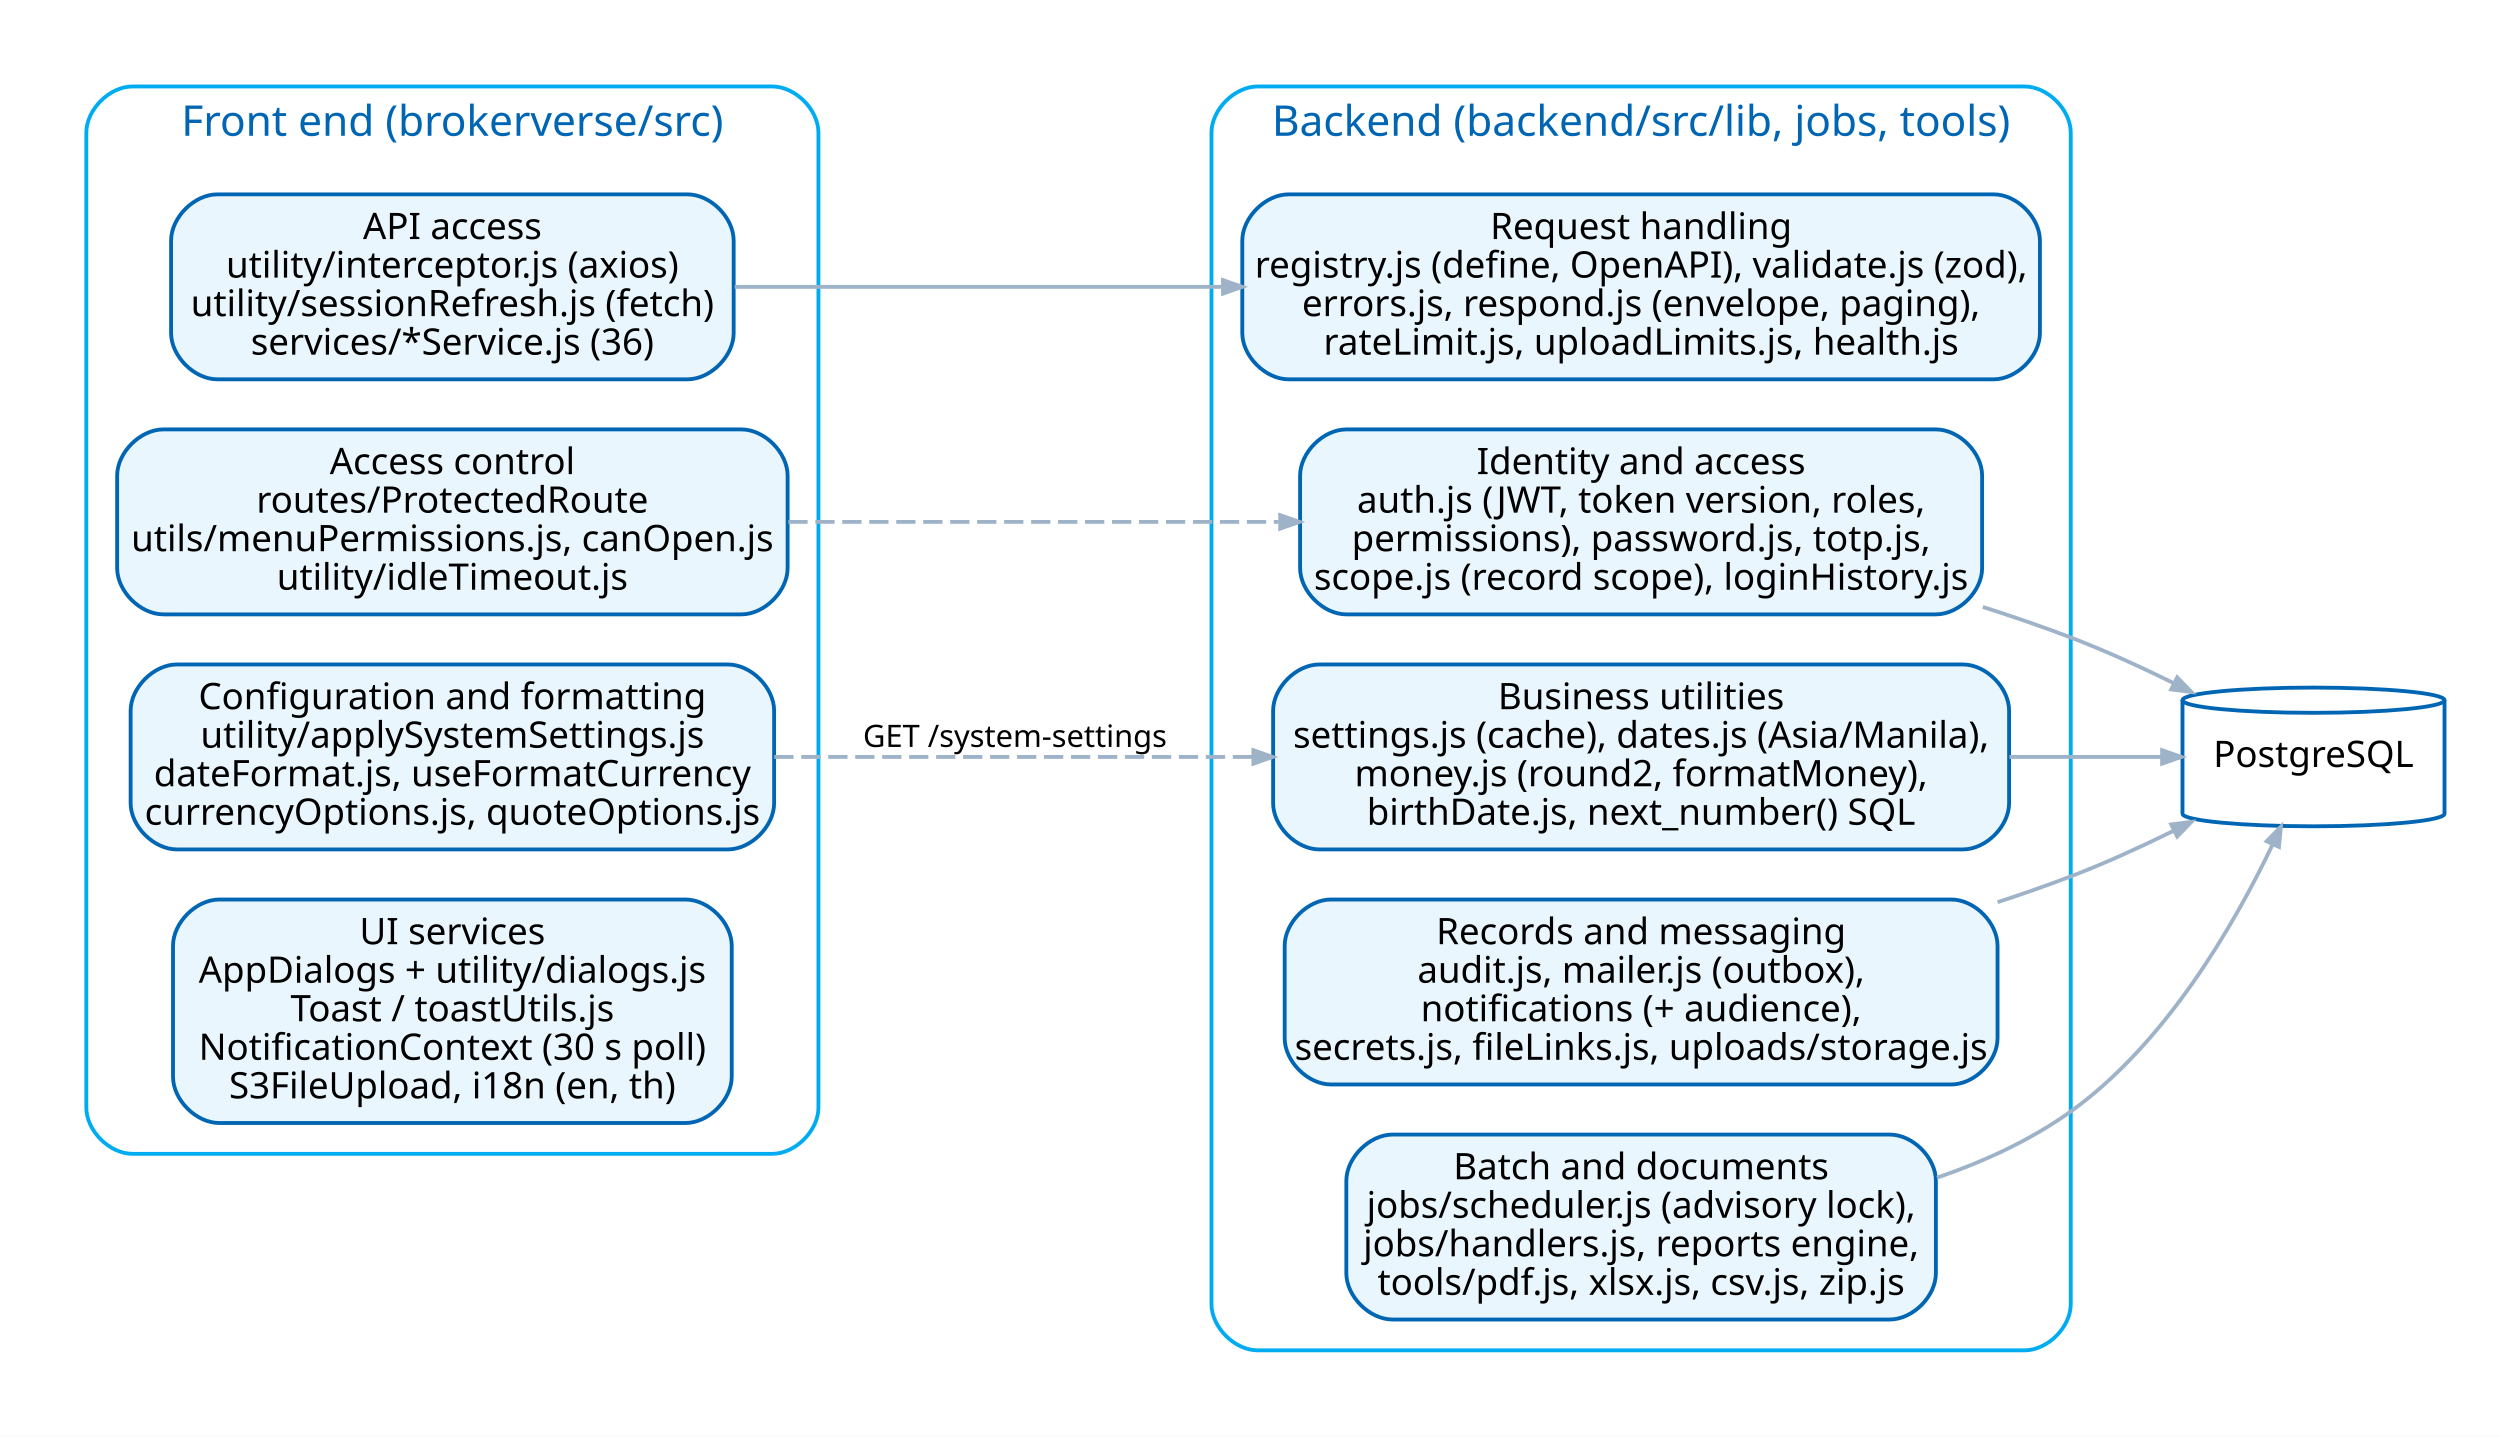
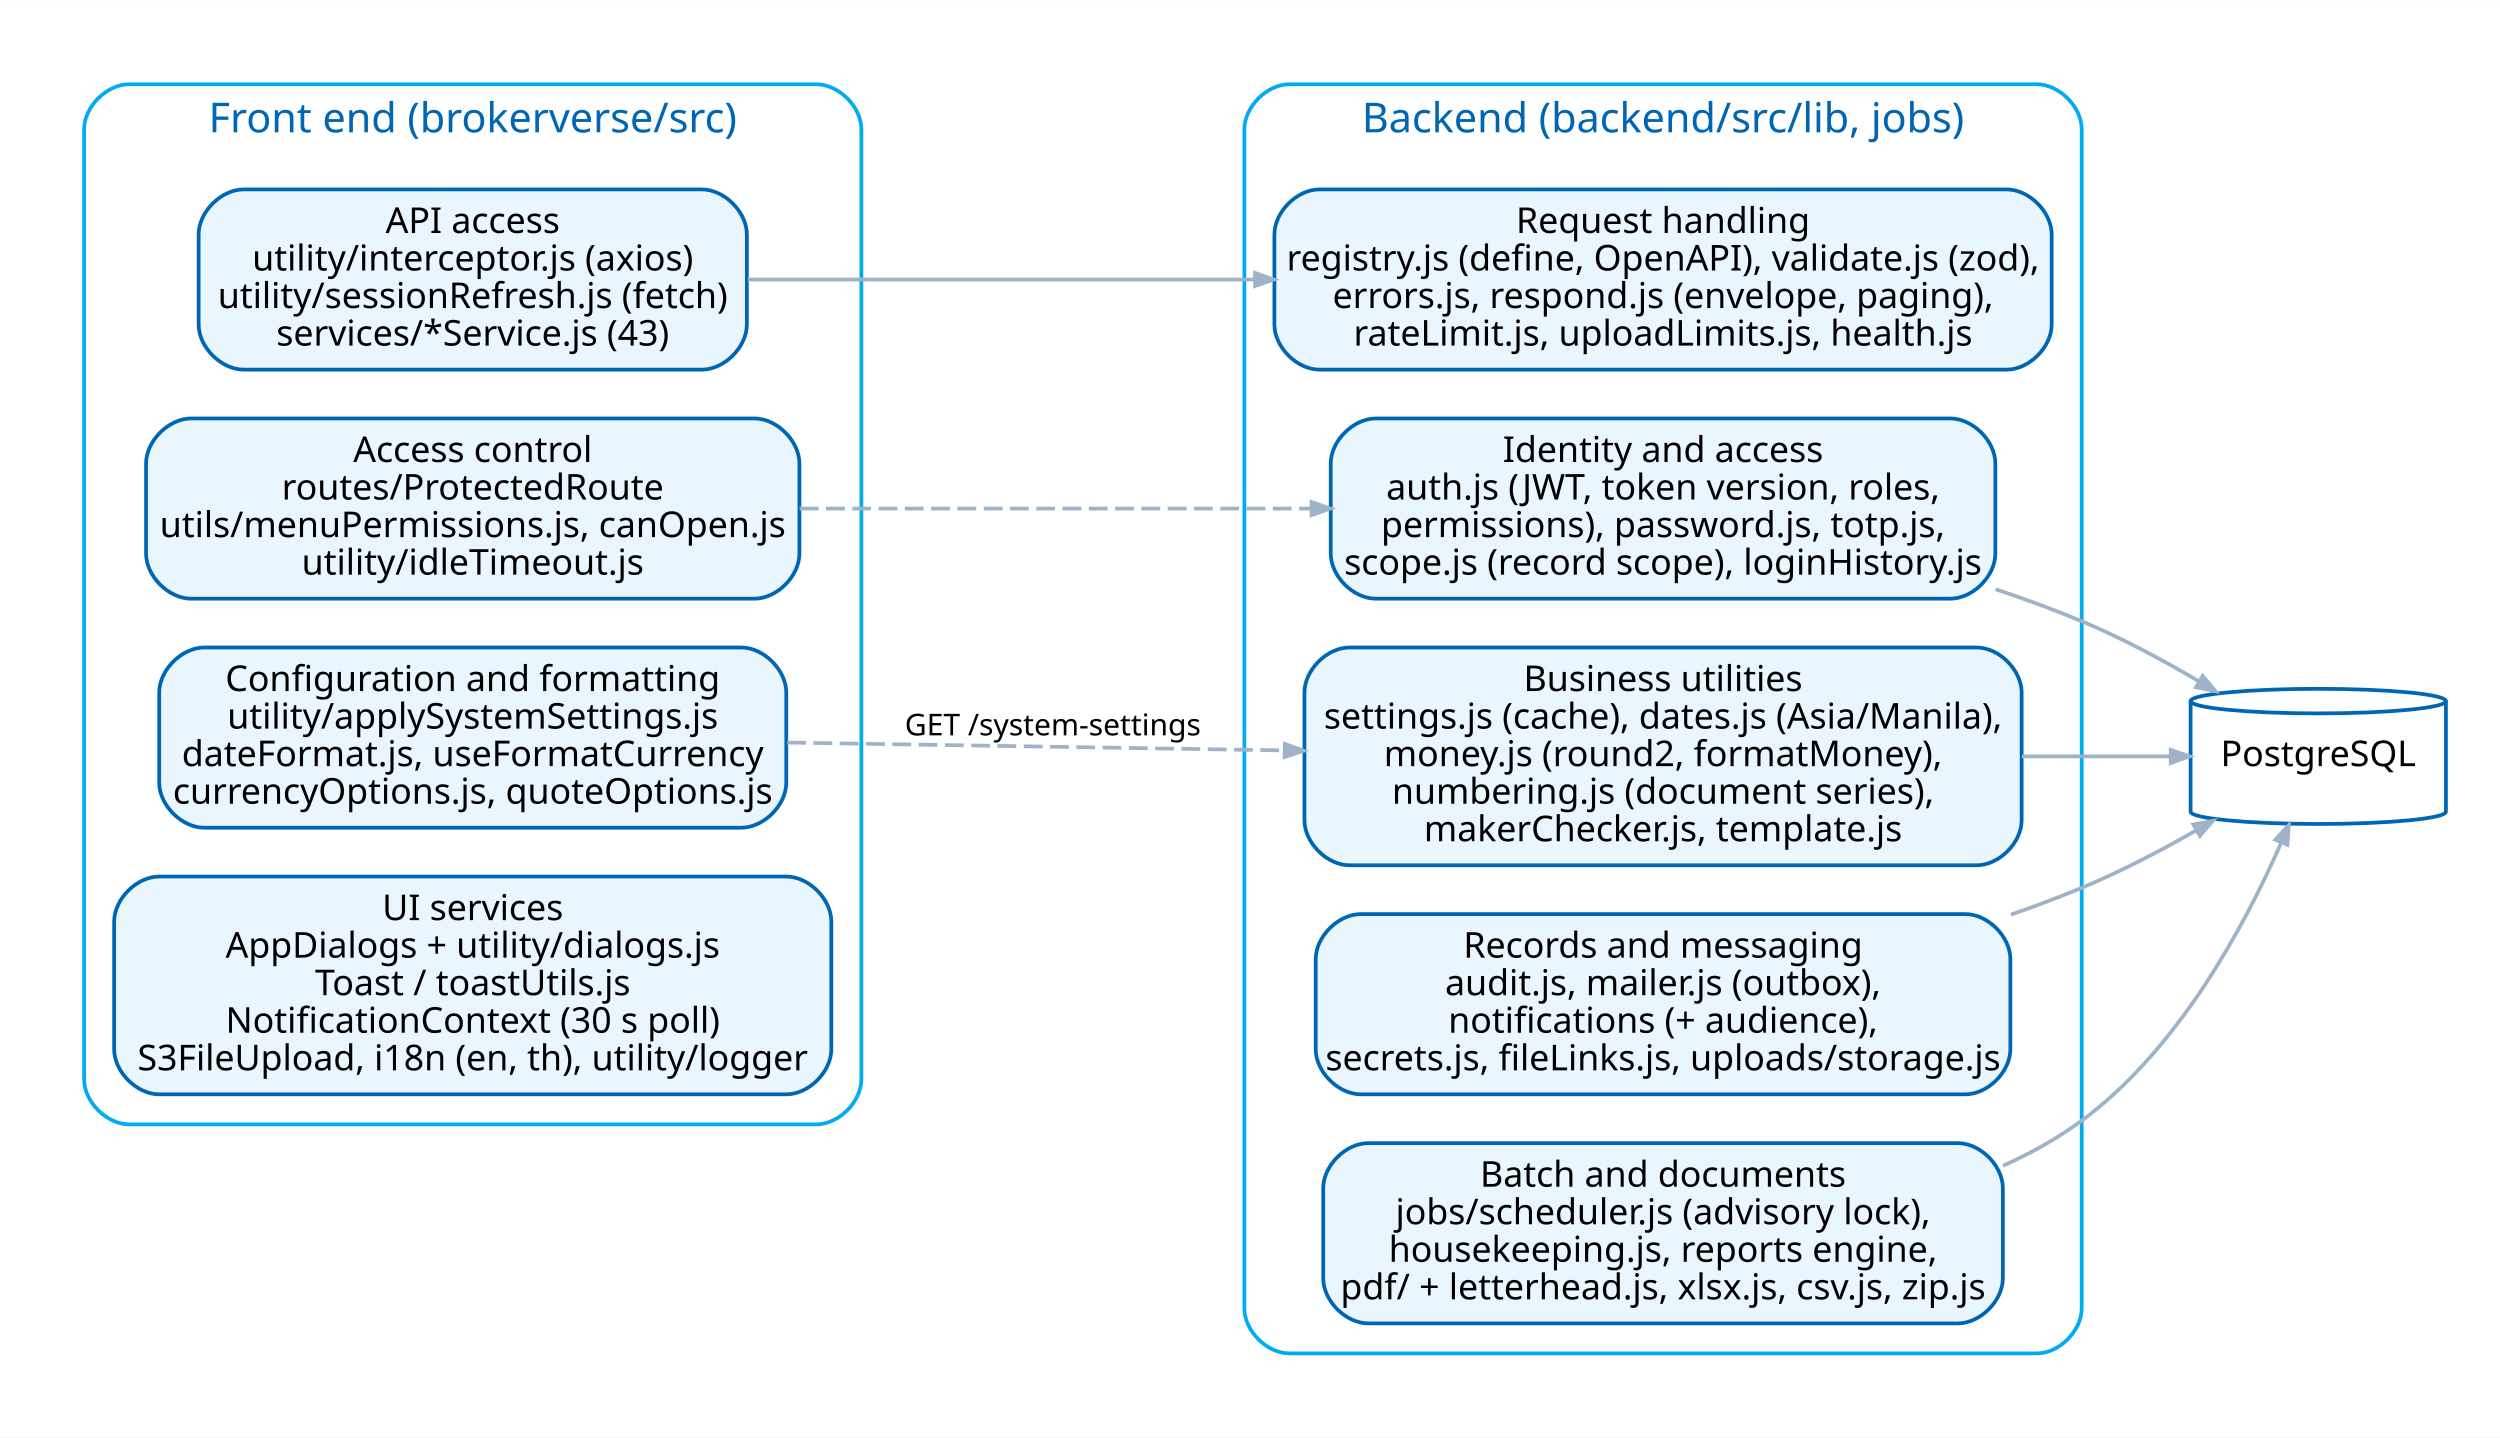
- <svg xmlns="http://www.w3.org/2000/svg" width="649pt" height="373pt" viewBox="0.00 0.00 648.80 372.80">
-   <g id="graph0" class="graph" transform="scale(1 1) rotate(0) translate(14.4 358.4)">
-     <polygon fill="white" stroke="transparent" points="-14.4,14.4 -14.4,-358.4 634.4,-358.4 634.4,14.4 -14.4,14.4" />
+ <svg xmlns="http://www.w3.org/2000/svg" width="666pt" height="383pt" viewBox="0.00 0.00 665.80 382.80">
+   <g id="graph0" class="graph" transform="scale(1 1) rotate(0) translate(14.4 368.4)">
+     <polygon fill="white" stroke="transparent" points="-14.4,14.4 -14.4,-368.4 651.4,-368.4 651.4,14.4 -14.4,14.4" />
    <g id="clust1" class="cluster">
-       <path fill="none" stroke="#00acf1" d="M20,-59C20,-59 186,-59 186,-59 192,-59 198,-65 198,-71 198,-71 198,-324 198,-324 198,-330 192,-336 186,-336 186,-336 20,-336 20,-336 14,-336 8,-330 8,-324 8,-324 8,-71 8,-71 8,-65 14,-59 20,-59" />
-       <text text-anchor="middle" x="103" y="-323.2" font-family="Nunito" font-size="11.00" fill="#0065b3">Front end (brokerverse/src)</text>
+       <path fill="none" stroke="#00acf1" d="M20,-69C20,-69 203,-69 203,-69 209,-69 215,-75 215,-81 215,-81 215,-334 215,-334 215,-340 209,-346 203,-346 203,-346 20,-346 20,-346 14,-346 8,-340 8,-334 8,-334 8,-81 8,-81 8,-75 14,-69 20,-69" />
+       <text text-anchor="middle" x="111.5" y="-333.2" font-family="Nunito" font-size="11.00" fill="#0065b3">Front end (brokerverse/src)</text>
    </g>
    <g id="clust2" class="cluster">
-       <path fill="none" stroke="#00acf1" d="M312,-8C312,-8 511,-8 511,-8 517,-8 523,-14 523,-20 523,-20 523,-324 523,-324 523,-330 517,-336 511,-336 511,-336 312,-336 312,-336 306,-336 300,-330 300,-324 300,-324 300,-20 300,-20 300,-14 306,-8 312,-8" />
-       <text text-anchor="middle" x="411.5" y="-323.2" font-family="Nunito" font-size="11.00" fill="#0065b3">Backend (backend/src/lib, jobs, tools)</text>
+       <path fill="none" stroke="#00acf1" d="M329,-8C329,-8 528,-8 528,-8 534,-8 540,-14 540,-20 540,-20 540,-334 540,-334 540,-340 534,-346 528,-346 528,-346 329,-346 329,-346 323,-346 317,-340 317,-334 317,-334 317,-20 317,-20 317,-14 323,-8 329,-8" />
+       <text text-anchor="middle" x="428.5" y="-333.2" font-family="Nunito" font-size="11.00" fill="#0065b3">Backend (backend/src/lib, jobs)</text>
    </g>
    <g id="node1" class="node">
-       <path fill="#eaf6fd" stroke="#0065b3" d="M164,-308C164,-308 42,-308 42,-308 36,-308 30,-302 30,-296 30,-296 30,-272 30,-272 30,-266 36,-260 42,-260 42,-260 164,-260 164,-260 170,-260 176,-266 176,-272 176,-272 176,-296 176,-296 176,-302 170,-308 164,-308" />
-       <text text-anchor="middle" x="103" y="-296.4" font-family="Nunito" font-size="9.50">API access</text>
-       <text text-anchor="middle" x="103" y="-286.4" font-family="Nunito" font-size="9.50">utility/interceptor.js (axios)</text>
-       <text text-anchor="middle" x="103" y="-276.4" font-family="Nunito" font-size="9.50">utility/sessionRefresh.js (fetch)</text>
-       <text text-anchor="middle" x="103" y="-266.4" font-family="Nunito" font-size="9.50">services/*Service.js (36)</text>
+       <path fill="#eaf6fd" stroke="#0065b3" d="M172.5,-318C172.5,-318 50.5,-318 50.5,-318 44.5,-318 38.5,-312 38.5,-306 38.5,-306 38.5,-282 38.5,-282 38.5,-276 44.5,-270 50.5,-270 50.5,-270 172.5,-270 172.5,-270 178.5,-270 184.5,-276 184.5,-282 184.5,-282 184.5,-306 184.5,-306 184.5,-312 178.5,-318 172.5,-318" />
+       <text text-anchor="middle" x="111.5" y="-306.4" font-family="Nunito" font-size="9.50">API access</text>
+       <text text-anchor="middle" x="111.5" y="-296.4" font-family="Nunito" font-size="9.50">utility/interceptor.js (axios)</text>
+       <text text-anchor="middle" x="111.5" y="-286.4" font-family="Nunito" font-size="9.50">utility/sessionRefresh.js (fetch)</text>
+       <text text-anchor="middle" x="111.5" y="-276.4" font-family="Nunito" font-size="9.50">services/*Service.js (43)</text>
    </g>
    <g id="node6" class="node">
-       <path fill="#eaf6fd" stroke="#0065b3" d="M503,-308C503,-308 320,-308 320,-308 314,-308 308,-302 308,-296 308,-296 308,-272 308,-272 308,-266 314,-260 320,-260 320,-260 503,-260 503,-260 509,-260 515,-266 515,-272 515,-272 515,-296 515,-296 515,-302 509,-308 503,-308" />
-       <text text-anchor="middle" x="411.5" y="-296.4" font-family="Nunito" font-size="9.50">Request handling</text>
-       <text text-anchor="middle" x="411.5" y="-286.4" font-family="Nunito" font-size="9.50">registry.js (define, OpenAPI), validate.js (zod),</text>
-       <text text-anchor="middle" x="411.5" y="-276.4" font-family="Nunito" font-size="9.50">errors.js, respond.js (envelope, paging),</text>
-       <text text-anchor="middle" x="411.5" y="-266.4" font-family="Nunito" font-size="9.50">rateLimit.js, uploadLimits.js, health.js</text>
+       <path fill="#eaf6fd" stroke="#0065b3" d="M520,-318C520,-318 337,-318 337,-318 331,-318 325,-312 325,-306 325,-306 325,-282 325,-282 325,-276 331,-270 337,-270 337,-270 520,-270 520,-270 526,-270 532,-276 532,-282 532,-282 532,-306 532,-306 532,-312 526,-318 520,-318" />
+       <text text-anchor="middle" x="428.5" y="-306.4" font-family="Nunito" font-size="9.50">Request handling</text>
+       <text text-anchor="middle" x="428.5" y="-296.4" font-family="Nunito" font-size="9.50">registry.js (define, OpenAPI), validate.js (zod),</text>
+       <text text-anchor="middle" x="428.5" y="-286.4" font-family="Nunito" font-size="9.50">errors.js, respond.js (envelope, paging),</text>
+       <text text-anchor="middle" x="428.5" y="-276.4" font-family="Nunito" font-size="9.50">rateLimit.js, uploadLimits.js, health.js</text>
    </g>
    <g id="edge1" class="edge">
-       <path fill="none" stroke="#9fb3c8" d="M176.25,-284C214,-284 260.96,-284 302.9,-284" />
-       <polygon fill="#9fb3c8" stroke="#9fb3c8" points="302.99,-285.75 307.99,-284 302.99,-282.25 302.99,-285.75" />
+       <path fill="none" stroke="#9fb3c8" d="M184.77,-294C224.73,-294 275.17,-294 319.71,-294" />
+       <polygon fill="#9fb3c8" stroke="#9fb3c8" points="319.83,-295.75 324.83,-294 319.83,-292.25 319.83,-295.75" />
    </g>
    <g id="node2" class="node">
-       <path fill="#eaf6fd" stroke="#0065b3" d="M178,-247C178,-247 28,-247 28,-247 22,-247 16,-241 16,-235 16,-235 16,-211 16,-211 16,-205 22,-199 28,-199 28,-199 178,-199 178,-199 184,-199 190,-205 190,-211 190,-211 190,-235 190,-235 190,-241 184,-247 178,-247" />
-       <text text-anchor="middle" x="103" y="-235.4" font-family="Nunito" font-size="9.50">Access control</text>
-       <text text-anchor="middle" x="103" y="-225.4" font-family="Nunito" font-size="9.50">routes/ProtectedRoute</text>
-       <text text-anchor="middle" x="103" y="-215.4" font-family="Nunito" font-size="9.50">utils/menuPermissions.js, canOpen.js</text>
-       <text text-anchor="middle" x="103" y="-205.4" font-family="Nunito" font-size="9.50">utility/idleTimeout.js</text>
+       <path fill="#eaf6fd" stroke="#0065b3" d="M186.5,-257C186.5,-257 36.5,-257 36.5,-257 30.5,-257 24.5,-251 24.5,-245 24.5,-245 24.5,-221 24.5,-221 24.5,-215 30.5,-209 36.5,-209 36.5,-209 186.5,-209 186.5,-209 192.5,-209 198.5,-215 198.5,-221 198.5,-221 198.5,-245 198.5,-245 198.5,-251 192.5,-257 186.5,-257" />
+       <text text-anchor="middle" x="111.5" y="-245.4" font-family="Nunito" font-size="9.50">Access control</text>
+       <text text-anchor="middle" x="111.5" y="-235.4" font-family="Nunito" font-size="9.50">routes/ProtectedRoute</text>
+       <text text-anchor="middle" x="111.5" y="-225.4" font-family="Nunito" font-size="9.50">utils/menuPermissions.js, canOpen.js</text>
+       <text text-anchor="middle" x="111.5" y="-215.4" font-family="Nunito" font-size="9.50">utility/idleTimeout.js</text>
    </g>
    <g id="node5" class="node">
-       <path fill="#eaf6fd" stroke="#0065b3" d="M488,-247C488,-247 335,-247 335,-247 329,-247 323,-241 323,-235 323,-235 323,-211 323,-211 323,-205 329,-199 335,-199 335,-199 488,-199 488,-199 494,-199 500,-205 500,-211 500,-211 500,-235 500,-235 500,-241 494,-247 488,-247" />
-       <text text-anchor="middle" x="411.5" y="-235.4" font-family="Nunito" font-size="9.50">Identity and access</text>
-       <text text-anchor="middle" x="411.5" y="-225.4" font-family="Nunito" font-size="9.50">auth.js (JWT, token version, roles,</text>
-       <text text-anchor="middle" x="411.5" y="-215.4" font-family="Nunito" font-size="9.50">permissions), password.js, totp.js,</text>
-       <text text-anchor="middle" x="411.5" y="-205.4" font-family="Nunito" font-size="9.50">scope.js (record scope), loginHistory.js</text>
+       <path fill="#eaf6fd" stroke="#0065b3" d="M505,-257C505,-257 352,-257 352,-257 346,-257 340,-251 340,-245 340,-245 340,-221 340,-221 340,-215 346,-209 352,-209 352,-209 505,-209 505,-209 511,-209 517,-215 517,-221 517,-221 517,-245 517,-245 517,-251 511,-257 505,-257" />
+       <text text-anchor="middle" x="428.5" y="-245.4" font-family="Nunito" font-size="9.50">Identity and access</text>
+       <text text-anchor="middle" x="428.5" y="-235.4" font-family="Nunito" font-size="9.50">auth.js (JWT, token version, roles,</text>
+       <text text-anchor="middle" x="428.5" y="-225.4" font-family="Nunito" font-size="9.50">permissions), password.js, totp.js,</text>
+       <text text-anchor="middle" x="428.5" y="-215.4" font-family="Nunito" font-size="9.50">scope.js (record scope), loginHistory.js</text>
    </g>
    <g id="edge2" class="edge">
-       <path fill="none" stroke="#9fb3c8" stroke-dasharray="5,2" d="M190.19,-223C229.84,-223 276.96,-223 317.42,-223" />
-       <polygon fill="#9fb3c8" stroke="#9fb3c8" points="317.83,-224.75 322.83,-223 317.83,-221.25 317.83,-224.75" />
+       <path fill="none" stroke="#9fb3c8" stroke-dasharray="5,2" d="M198.58,-233C240.76,-233 291.62,-233 334.67,-233" />
+       <polygon fill="#9fb3c8" stroke="#9fb3c8" points="334.89,-234.75 339.89,-233 334.89,-231.25 334.89,-234.75" />
    </g>
    <g id="node3" class="node">
-       <path fill="#eaf6fd" stroke="#0065b3" d="M174.5,-186C174.5,-186 31.5,-186 31.5,-186 25.5,-186 19.5,-180 19.5,-174 19.5,-174 19.5,-150 19.5,-150 19.5,-144 25.5,-138 31.5,-138 31.5,-138 174.5,-138 174.5,-138 180.5,-138 186.5,-144 186.5,-150 186.5,-150 186.5,-174 186.5,-174 186.5,-180 180.5,-186 174.5,-186" />
-       <text text-anchor="middle" x="103" y="-174.4" font-family="Nunito" font-size="9.50">Configuration and formatting</text>
-       <text text-anchor="middle" x="103" y="-164.4" font-family="Nunito" font-size="9.50">utility/applySystemSettings.js</text>
-       <text text-anchor="middle" x="103" y="-154.4" font-family="Nunito" font-size="9.50">dateFormat.js, useFormatCurrency</text>
-       <text text-anchor="middle" x="103" y="-144.4" font-family="Nunito" font-size="9.50">currencyOptions.js, quoteOptions.js</text>
+       <path fill="#eaf6fd" stroke="#0065b3" d="M183,-196C183,-196 40,-196 40,-196 34,-196 28,-190 28,-184 28,-184 28,-160 28,-160 28,-154 34,-148 40,-148 40,-148 183,-148 183,-148 189,-148 195,-154 195,-160 195,-160 195,-184 195,-184 195,-190 189,-196 183,-196" />
+       <text text-anchor="middle" x="111.5" y="-184.4" font-family="Nunito" font-size="9.50">Configuration and formatting</text>
+       <text text-anchor="middle" x="111.5" y="-174.4" font-family="Nunito" font-size="9.50">utility/applySystemSettings.js</text>
+       <text text-anchor="middle" x="111.5" y="-164.4" font-family="Nunito" font-size="9.50">dateFormat.js, useFormatCurrency</text>
+       <text text-anchor="middle" x="111.5" y="-154.4" font-family="Nunito" font-size="9.50">currencyOptions.js, quoteOptions.js</text>
    </g>
    <g id="node7" class="node">
-       <path fill="#eaf6fd" stroke="#0065b3" d="M495,-186C495,-186 328,-186 328,-186 322,-186 316,-180 316,-174 316,-174 316,-150 316,-150 316,-144 322,-138 328,-138 328,-138 495,-138 495,-138 501,-138 507,-144 507,-150 507,-150 507,-174 507,-174 507,-180 501,-186 495,-186" />
-       <text text-anchor="middle" x="411.5" y="-174.4" font-family="Nunito" font-size="9.50">Business utilities</text>
-       <text text-anchor="middle" x="411.5" y="-164.4" font-family="Nunito" font-size="9.50">settings.js (cache), dates.js (Asia/Manila),</text>
-       <text text-anchor="middle" x="411.5" y="-154.4" font-family="Nunito" font-size="9.50">money.js (round2, formatMoney),</text>
-       <text text-anchor="middle" x="411.5" y="-144.4" font-family="Nunito" font-size="9.50">birthDate.js, next_number() SQL</text>
+       <path fill="#eaf6fd" stroke="#0065b3" d="M512,-196C512,-196 345,-196 345,-196 339,-196 333,-190 333,-184 333,-184 333,-150 333,-150 333,-144 339,-138 345,-138 345,-138 512,-138 512,-138 518,-138 524,-144 524,-150 524,-150 524,-184 524,-184 524,-190 518,-196 512,-196" />
+       <text text-anchor="middle" x="428.5" y="-184.4" font-family="Nunito" font-size="9.50">Business utilities</text>
+       <text text-anchor="middle" x="428.5" y="-174.4" font-family="Nunito" font-size="9.50">settings.js (cache), dates.js (Asia/Manila),</text>
+       <text text-anchor="middle" x="428.5" y="-164.4" font-family="Nunito" font-size="9.50">money.js (round2, formatMoney),</text>
+       <text text-anchor="middle" x="428.5" y="-154.4" font-family="Nunito" font-size="9.50">numbering.js (document series),</text>
+       <text text-anchor="middle" x="428.5" y="-144.4" font-family="Nunito" font-size="9.50">makerChecker.js, template.js</text>
    </g>
    <g id="edge3" class="edge">
-       <path fill="none" stroke="#9fb3c8" stroke-dasharray="5,2" d="M186.54,-162C224.72,-162 270.4,-162 310.52,-162" />
-       <polygon fill="#9fb3c8" stroke="#9fb3c8" points="310.88,-163.75 315.88,-162 310.88,-160.25 310.88,-163.75" />
-       <text text-anchor="middle" x="249" y="-164.6" font-family="Nunito" font-size="8.00"> GET /system-settings </text>
+       <path fill="none" stroke="#9fb3c8" stroke-dasharray="5,2" d="M195.26,-170.69C235.81,-170.04 284.97,-169.26 327.59,-168.59" />
+       <polygon fill="#9fb3c8" stroke="#9fb3c8" points="327.79,-170.33 332.76,-168.5 327.73,-166.83 327.79,-170.33" />
+       <text text-anchor="middle" x="266" y="-172.6" font-family="Nunito" font-size="8.00"> GET /system-settings </text>
    </g>
    <g id="node4" class="node">
-       <path fill="#eaf6fd" stroke="#0065b3" d="M163.5,-125C163.5,-125 42.5,-125 42.5,-125 36.5,-125 30.5,-119 30.5,-113 30.5,-113 30.5,-79 30.5,-79 30.5,-73 36.5,-67 42.5,-67 42.5,-67 163.5,-67 163.5,-67 169.5,-67 175.5,-73 175.5,-79 175.5,-79 175.5,-113 175.5,-113 175.5,-119 169.5,-125 163.5,-125" />
-       <text text-anchor="middle" x="103" y="-113.4" font-family="Nunito" font-size="9.50">UI services</text>
-       <text text-anchor="middle" x="103" y="-103.4" font-family="Nunito" font-size="9.50">AppDialogs + utility/dialogs.js</text>
-       <text text-anchor="middle" x="103" y="-93.4" font-family="Nunito" font-size="9.50">Toast / toastUtils.js</text>
-       <text text-anchor="middle" x="103" y="-83.4" font-family="Nunito" font-size="9.50">NotificationContext (30 s poll)</text>
-       <text text-anchor="middle" x="103" y="-73.4" font-family="Nunito" font-size="9.50">S3FileUpload, i18n (en, th)</text>
+       <path fill="#eaf6fd" stroke="#0065b3" d="M195,-135C195,-135 28,-135 28,-135 22,-135 16,-129 16,-123 16,-123 16,-89 16,-89 16,-83 22,-77 28,-77 28,-77 195,-77 195,-77 201,-77 207,-83 207,-89 207,-89 207,-123 207,-123 207,-129 201,-135 195,-135" />
+       <text text-anchor="middle" x="111.5" y="-123.4" font-family="Nunito" font-size="9.50">UI services</text>
+       <text text-anchor="middle" x="111.5" y="-113.4" font-family="Nunito" font-size="9.50">AppDialogs + utility/dialogs.js</text>
+       <text text-anchor="middle" x="111.5" y="-103.4" font-family="Nunito" font-size="9.50">Toast / toastUtils.js</text>
+       <text text-anchor="middle" x="111.5" y="-93.4" font-family="Nunito" font-size="9.50">NotificationContext (30 s poll)</text>
+       <text text-anchor="middle" x="111.5" y="-83.4" font-family="Nunito" font-size="9.50">S3FileUpload, i18n (en, th), utility/logger</text>
    </g>
    <g id="node10" class="node">
-       <path fill="#ffffff" stroke="#0065b3" d="M620,-176.73C620,-178.53 604.76,-180 586,-180 567.24,-180 552,-178.53 552,-176.73 552,-176.73 552,-147.27 552,-147.27 552,-145.47 567.24,-144 586,-144 604.76,-144 620,-145.47 620,-147.27 620,-147.27 620,-176.73 620,-176.73" />
-       <path fill="none" stroke="#0065b3" d="M620,-176.73C620,-174.92 604.76,-173.45 586,-173.45 567.24,-173.45 552,-174.92 552,-176.73" />
-       <text text-anchor="middle" x="586" y="-159.4" font-family="Nunito" font-size="9.50">PostgreSQL</text>
+       <path fill="#ffffff" stroke="#0065b3" d="M637,-181.73C637,-183.53 621.76,-185 603,-185 584.24,-185 569,-183.53 569,-181.73 569,-181.73 569,-152.27 569,-152.27 569,-150.47 584.24,-149 603,-149 621.76,-149 637,-150.47 637,-152.27 637,-152.27 637,-181.73 637,-181.73" />
+       <path fill="none" stroke="#0065b3" d="M637,-181.73C637,-179.92 621.76,-178.45 603,-178.45 584.24,-178.45 569,-179.92 569,-181.73" />
+       <text text-anchor="middle" x="603" y="-164.4" font-family="Nunito" font-size="9.50">PostgreSQL</text>
    </g>
    <g id="edge4" class="edge">
-       <path fill="none" stroke="#9fb3c8" d="M500.18,-200.93C507.96,-198.45 515.66,-195.8 523,-193 531.82,-189.63 541.06,-185.42 549.63,-181.19" />
-       <polygon fill="#9fb3c8" stroke="#9fb3c8" points="550.63,-182.65 554.32,-178.85 549.07,-179.52 550.63,-182.65" />
+       <path fill="none" stroke="#9fb3c8" d="M517.08,-211.51C524.92,-208.9 532.66,-206.06 540,-203 550.56,-198.59 561.53,-192.71 571.25,-186.98" />
+       <polygon fill="#9fb3c8" stroke="#9fb3c8" points="572.23,-188.43 575.63,-184.36 570.44,-185.42 572.23,-188.43" />
    </g>
    <g id="edge6" class="edge">
-       <path fill="none" stroke="#9fb3c8" d="M507.08,-162C520.96,-162 534.55,-162 546.4,-162" />
-       <polygon fill="#9fb3c8" stroke="#9fb3c8" points="546.71,-163.75 551.71,-162 546.71,-160.25 546.71,-163.75" />
+       <path fill="none" stroke="#9fb3c8" d="M524.08,-167C537.96,-167 551.55,-167 563.4,-167" />
+       <polygon fill="#9fb3c8" stroke="#9fb3c8" points="563.71,-168.75 568.71,-167 563.71,-165.25 563.71,-168.75" />
    </g>
    <g id="node8" class="node">
-       <path fill="#eaf6fd" stroke="#0065b3" d="M492,-125C492,-125 331,-125 331,-125 325,-125 319,-119 319,-113 319,-113 319,-89 319,-89 319,-83 325,-77 331,-77 331,-77 492,-77 492,-77 498,-77 504,-83 504,-89 504,-89 504,-113 504,-113 504,-119 498,-125 492,-125" />
-       <text text-anchor="middle" x="411.5" y="-113.4" font-family="Nunito" font-size="9.50">Records and messaging</text>
-       <text text-anchor="middle" x="411.5" y="-103.4" font-family="Nunito" font-size="9.50">audit.js, mailer.js (outbox),</text>
-       <text text-anchor="middle" x="411.5" y="-93.4" font-family="Nunito" font-size="9.50">notifications (+ audience),</text>
-       <text text-anchor="middle" x="411.5" y="-83.4" font-family="Nunito" font-size="9.50">secrets.js, fileLinks.js, uploads/storage.js</text>
+       <path fill="#eaf6fd" stroke="#0065b3" d="M509,-125C509,-125 348,-125 348,-125 342,-125 336,-119 336,-113 336,-113 336,-89 336,-89 336,-83 342,-77 348,-77 348,-77 509,-77 509,-77 515,-77 521,-83 521,-89 521,-89 521,-113 521,-113 521,-119 515,-125 509,-125" />
+       <text text-anchor="middle" x="428.5" y="-113.4" font-family="Nunito" font-size="9.50">Records and messaging</text>
+       <text text-anchor="middle" x="428.5" y="-103.4" font-family="Nunito" font-size="9.50">audit.js, mailer.js (outbox),</text>
+       <text text-anchor="middle" x="428.5" y="-93.4" font-family="Nunito" font-size="9.50">notifications (+ audience),</text>
+       <text text-anchor="middle" x="428.5" y="-83.4" font-family="Nunito" font-size="9.50">secrets.js, fileLinks.js, uploads/storage.js</text>
    </g>
    <g id="edge7" class="edge">
-       <path fill="none" stroke="#9fb3c8" d="M504.01,-124.31C510.49,-126.43 516.87,-128.66 523,-131 531.82,-134.37 541.06,-138.58 549.63,-142.81" />
-       <polygon fill="#9fb3c8" stroke="#9fb3c8" points="549.07,-144.48 554.32,-145.15 550.63,-141.35 549.07,-144.48" />
+       <path fill="none" stroke="#9fb3c8" d="M521.14,-124.85C527.59,-127.09 533.93,-129.48 540,-132 550.2,-136.24 560.84,-141.78 570.36,-147.21" />
+       <polygon fill="#9fb3c8" stroke="#9fb3c8" points="569.73,-148.86 574.94,-149.85 571.49,-145.83 569.73,-148.86" />
    </g>
    <g id="node9" class="node">
-       <path fill="#eaf6fd" stroke="#0065b3" d="M476,-64C476,-64 347,-64 347,-64 341,-64 335,-58 335,-52 335,-52 335,-28 335,-28 335,-22 341,-16 347,-16 347,-16 476,-16 476,-16 482,-16 488,-22 488,-28 488,-28 488,-52 488,-52 488,-58 482,-64 476,-64" />
-       <text text-anchor="middle" x="411.5" y="-52.4" font-family="Nunito" font-size="9.50">Batch and documents</text>
-       <text text-anchor="middle" x="411.5" y="-42.4" font-family="Nunito" font-size="9.50">jobs/scheduler.js (advisory lock),</text>
-       <text text-anchor="middle" x="411.5" y="-32.4" font-family="Nunito" font-size="9.50">jobs/handlers.js, reports engine,</text>
-       <text text-anchor="middle" x="411.5" y="-22.4" font-family="Nunito" font-size="9.50">tools/pdf.js, xlsx.js, csv.js, zip.js</text>
+       <path fill="#eaf6fd" stroke="#0065b3" d="M507,-64C507,-64 350,-64 350,-64 344,-64 338,-58 338,-52 338,-52 338,-28 338,-28 338,-22 344,-16 350,-16 350,-16 507,-16 507,-16 513,-16 519,-22 519,-28 519,-28 519,-52 519,-52 519,-58 513,-64 507,-64" />
+       <text text-anchor="middle" x="428.5" y="-52.4" font-family="Nunito" font-size="9.50">Batch and documents</text>
+       <text text-anchor="middle" x="428.5" y="-42.4" font-family="Nunito" font-size="9.50">jobs/scheduler.js (advisory lock),</text>
+       <text text-anchor="middle" x="428.5" y="-32.4" font-family="Nunito" font-size="9.50">housekeeping.js, reports engine,</text>
+       <text text-anchor="middle" x="428.5" y="-22.4" font-family="Nunito" font-size="9.50">pdf/ + letterhead.js, xlsx.js, csv.js, zip.js</text>
    </g>
    <g id="edge8" class="edge">
-       <path fill="none" stroke="#9fb3c8" d="M488.28,-52.81C500.58,-57.01 512.66,-62.59 523,-70 547.6,-87.62 565.36,-118.27 575.41,-139.31" />
-       <polygon fill="#9fb3c8" stroke="#9fb3c8" points="573.85,-140.12 577.55,-143.91 577.03,-138.64 573.85,-140.12" />
+       <path fill="none" stroke="#9fb3c8" d="M519.06,-57.98C526.49,-61.32 533.59,-65.29 540,-70 565.61,-88.81 583.32,-121.67 593.07,-143.87" />
+       <polygon fill="#9fb3c8" stroke="#9fb3c8" points="591.57,-144.81 595.14,-148.71 594.78,-143.43 591.57,-144.81" />
    </g>
  </g>
</svg>
